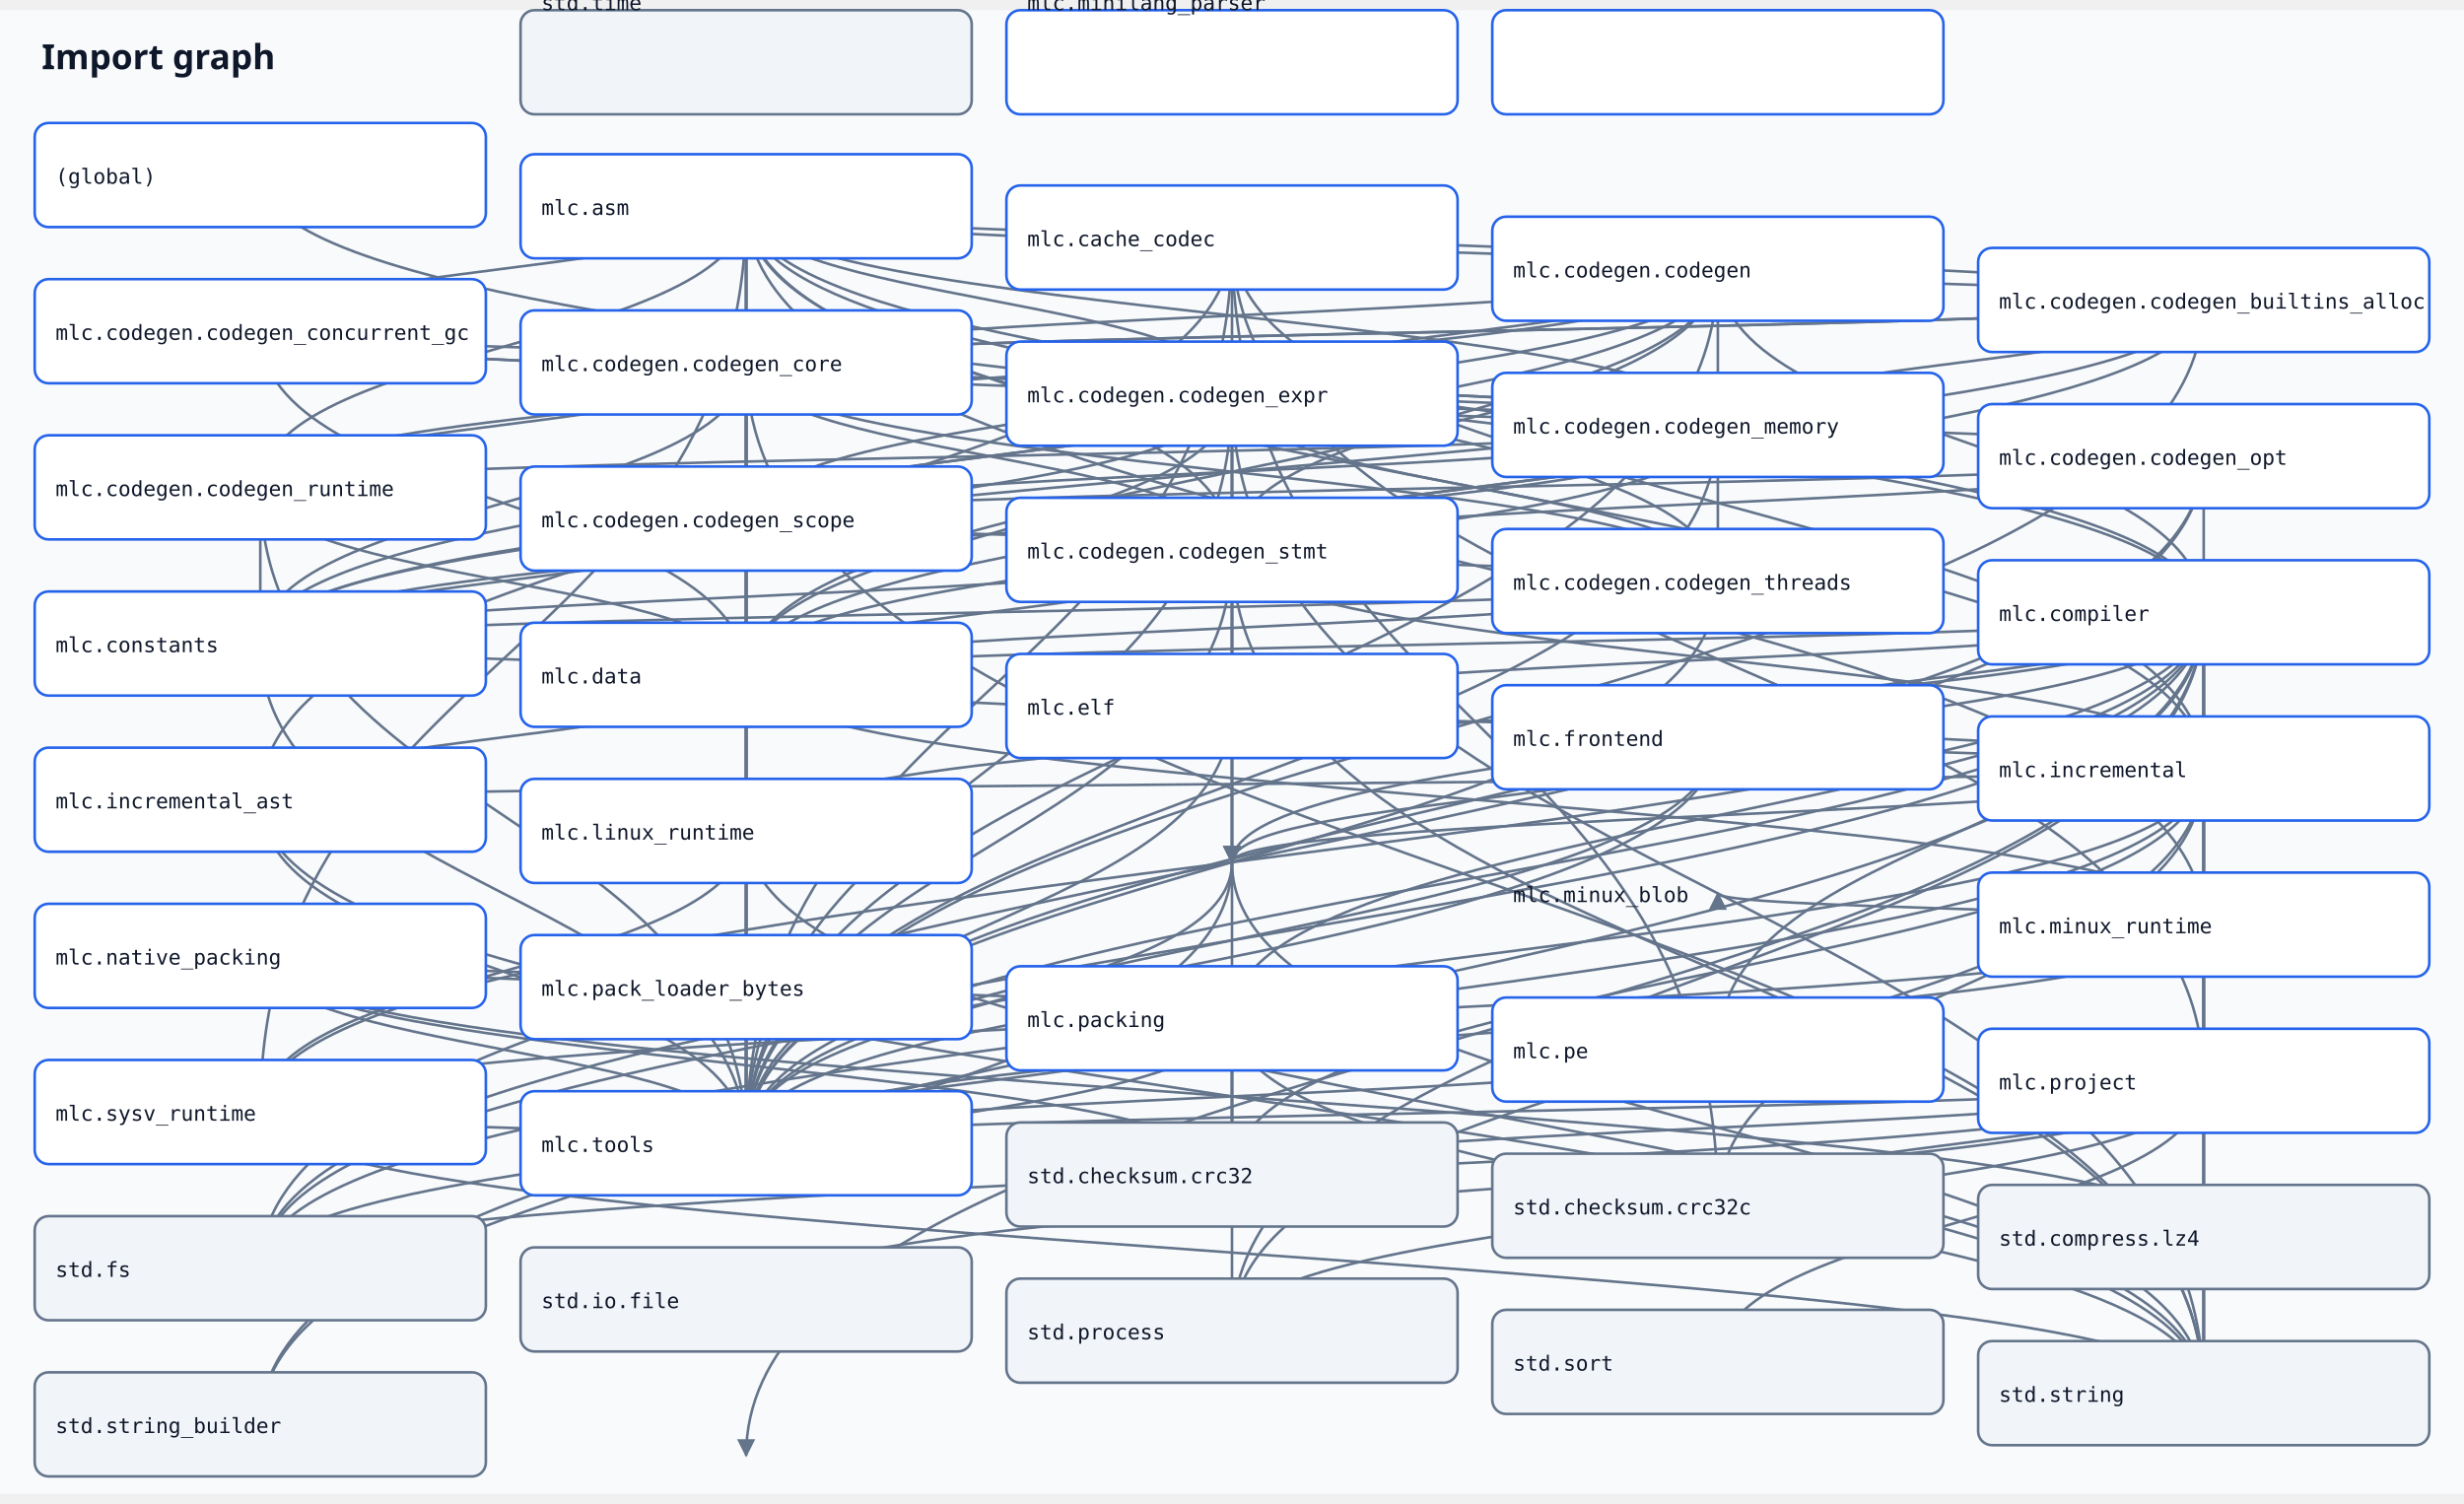
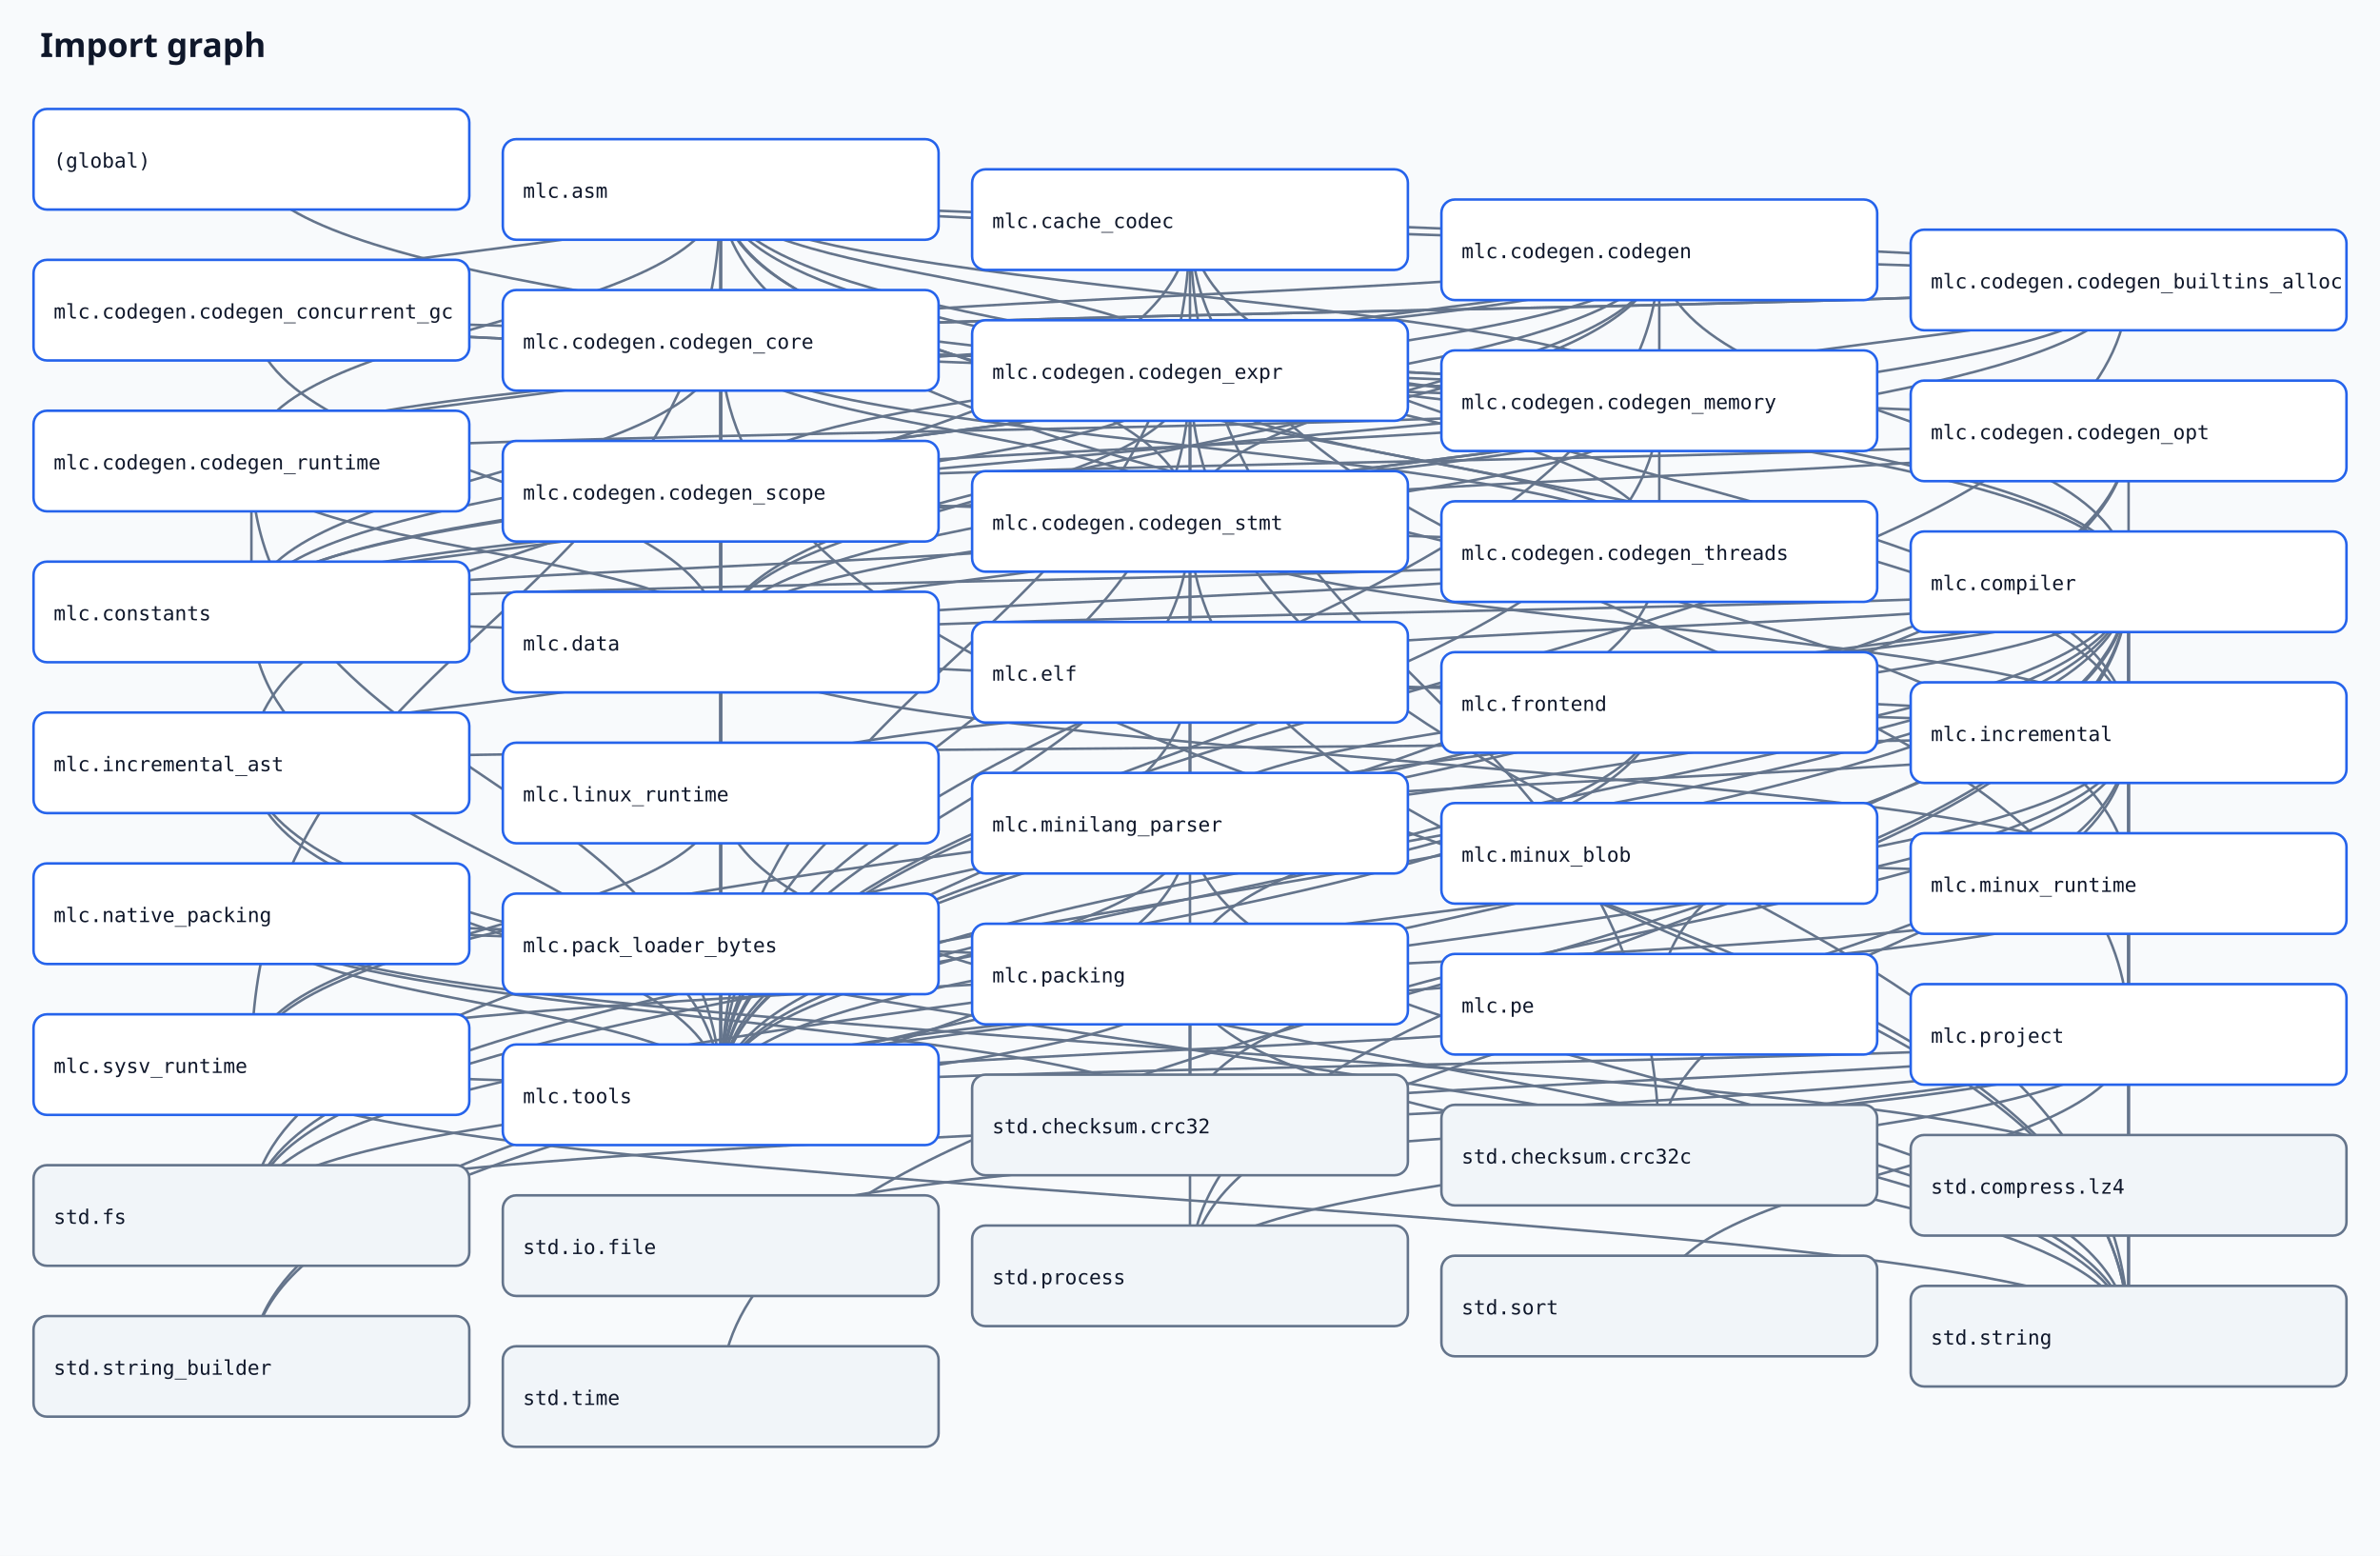
- <svg xmlns="http://www.w3.org/2000/svg" width="1420" height="928." viewBox="0 0 1420 928." role="img" aria-labelledby="title desc">
+ <svg xmlns="http://www.w3.org/2000/svg" width="1420" height="928" viewBox="0 0 1420 928" role="img" aria-labelledby="title desc">
  <defs>
    <marker id="arrow" viewBox="0 0 10 10" refX="9" refY="5" markerWidth="7" markerHeight="7" orient="auto-start-reverse">
      <path d="M 0 0 L 10 5 L 0 10 z" fill="#64748b" />
    </marker>
  </defs>
  <rect width="100%" height="100%" fill="#f8fafc" />
  <text x="24" y="34" font-family="system-ui,sans-serif" font-size="20" font-weight="700" fill="#0f172a">Import graph</text>
  <path d="M 430 113 C 430 383, 430 383, 430 653" fill="none" stroke="#64748b" stroke-width="1.5" marker-end="url(#arrow)" />
  <path d="M 710 131 C 710 374, 1270 374, 1270 617" fill="none" stroke="#64748b" stroke-width="1.5" marker-end="url(#arrow)" />
  <path d="M 710 131 C 710 392, 430 392, 430 653" fill="none" stroke="#64748b" stroke-width="1.5" marker-end="url(#arrow)" />
  <path d="M 710 131 C 710 401, 710 401, 710 671" fill="none" stroke="#64748b" stroke-width="1.5" marker-end="url(#arrow)" />
  <path d="M 710 131 C 710 410, 990 410, 990 689" fill="none" stroke="#64748b" stroke-width="1.5" marker-end="url(#arrow)" />
  <path d="M 990 149 C 990 131, 430 131, 430 113" fill="none" stroke="#64748b" stroke-width="1.5" marker-end="url(#arrow)" />
  <path d="M 990 149 C 990 158, 1270 158, 1270 167" fill="none" stroke="#64748b" stroke-width="1.5" marker-end="url(#arrow)" />
  <path d="M 990 149 C 990 176, 430 176, 430 203" fill="none" stroke="#64748b" stroke-width="1.5" marker-end="url(#arrow)" />
  <path d="M 990 149 C 990 185, 710 185, 710 221" fill="none" stroke="#64748b" stroke-width="1.5" marker-end="url(#arrow)" />
  <path d="M 990 149 C 990 194, 990 194, 990 239" fill="none" stroke="#64748b" stroke-width="1.5" marker-end="url(#arrow)" />
  <path d="M 990 149 C 990 212, 150 212, 150 275" fill="none" stroke="#64748b" stroke-width="1.5" marker-end="url(#arrow)" />
  <path d="M 990 149 C 990 221, 430 221, 430 293" fill="none" stroke="#64748b" stroke-width="1.5" marker-end="url(#arrow)" />
  <path d="M 990 149 C 990 230, 710 230, 710 311" fill="none" stroke="#64748b" stroke-width="1.5" marker-end="url(#arrow)" />
  <path d="M 990 149 C 990 257, 150 257, 150 365" fill="none" stroke="#64748b" stroke-width="1.5" marker-end="url(#arrow)" />
  <path d="M 990 149 C 990 266, 430 266, 430 383" fill="none" stroke="#64748b" stroke-width="1.5" marker-end="url(#arrow)" />
  <path d="M 990 149 C 990 401, 430 401, 430 653" fill="none" stroke="#64748b" stroke-width="1.5" marker-end="url(#arrow)" />
  <path d="M 1270 167 C 1270 140, 430 140, 430 113" fill="none" stroke="#64748b" stroke-width="1.5" marker-end="url(#arrow)" />
  <path d="M 1270 167 C 1270 185, 430 185, 430 203" fill="none" stroke="#64748b" stroke-width="1.5" marker-end="url(#arrow)" />
  <path d="M 1270 167 C 1270 203, 990 203, 990 239" fill="none" stroke="#64748b" stroke-width="1.5" marker-end="url(#arrow)" />
  <path d="M 1270 167 C 1270 266, 150 266, 150 365" fill="none" stroke="#64748b" stroke-width="1.5" marker-end="url(#arrow)" />
  <path d="M 1270 167 C 1270 275, 430 275, 430 383" fill="none" stroke="#64748b" stroke-width="1.5" marker-end="url(#arrow)" />
  <path d="M 1270 167 C 1270 410, 430 410, 430 653" fill="none" stroke="#64748b" stroke-width="1.5" marker-end="url(#arrow)" />
  <path d="M 150 185 C 150 149, 430 149, 430 113" fill="none" stroke="#64748b" stroke-width="1.5" marker-end="url(#arrow)" />
  <path d="M 150 185 C 150 212, 990 212, 990 239" fill="none" stroke="#64748b" stroke-width="1.5" marker-end="url(#arrow)" />
  <path d="M 150 185 C 150 284, 430 284, 430 383" fill="none" stroke="#64748b" stroke-width="1.5" marker-end="url(#arrow)" />
  <path d="M 430 203 C 430 158, 430 158, 430 113" fill="none" stroke="#64748b" stroke-width="1.5" marker-end="url(#arrow)" />
  <path d="M 430 203 C 430 185, 1270 185, 1270 167" fill="none" stroke="#64748b" stroke-width="1.5" marker-end="url(#arrow)" />
  <path d="M 430 203 C 430 194, 150 194, 150 185" fill="none" stroke="#64748b" stroke-width="1.5" marker-end="url(#arrow)" />
  <path d="M 430 203 C 430 221, 990 221, 990 239" fill="none" stroke="#64748b" stroke-width="1.5" marker-end="url(#arrow)" />
  <path d="M 430 203 C 430 239, 150 239, 150 275" fill="none" stroke="#64748b" stroke-width="1.5" marker-end="url(#arrow)" />
  <path d="M 430 203 C 430 248, 430 248, 430 293" fill="none" stroke="#64748b" stroke-width="1.5" marker-end="url(#arrow)" />
  <path d="M 430 203 C 430 266, 990 266, 990 329" fill="none" stroke="#64748b" stroke-width="1.5" marker-end="url(#arrow)" />
  <path d="M 430 203 C 430 284, 150 284, 150 365" fill="none" stroke="#64748b" stroke-width="1.5" marker-end="url(#arrow)" />
  <path d="M 430 203 C 430 293, 430 293, 430 383" fill="none" stroke="#64748b" stroke-width="1.5" marker-end="url(#arrow)" />
  <path d="M 430 203 C 430 428, 430 428, 430 653" fill="none" stroke="#64748b" stroke-width="1.5" marker-end="url(#arrow)" />
  <path d="M 430 203 C 430 500, 1270 500, 1270 797" fill="none" stroke="#64748b" stroke-width="1.5" marker-end="url(#arrow)" />
  <path d="M 710 221 C 710 167, 430 167, 430 113" fill="none" stroke="#64748b" stroke-width="1.5" marker-end="url(#arrow)" />
  <path d="M 710 221 C 710 212, 430 212, 430 203" fill="none" stroke="#64748b" stroke-width="1.5" marker-end="url(#arrow)" />
  <path d="M 710 221 C 710 230, 990 230, 990 239" fill="none" stroke="#64748b" stroke-width="1.5" marker-end="url(#arrow)" />
  <path d="M 710 221 C 710 239, 1270 239, 1270 257" fill="none" stroke="#64748b" stroke-width="1.5" marker-end="url(#arrow)" />
  <path d="M 710 221 C 710 257, 430 257, 430 293" fill="none" stroke="#64748b" stroke-width="1.5" marker-end="url(#arrow)" />
  <path d="M 710 221 C 710 275, 990 275, 990 329" fill="none" stroke="#64748b" stroke-width="1.5" marker-end="url(#arrow)" />
  <path d="M 710 221 C 710 293, 150 293, 150 365" fill="none" stroke="#64748b" stroke-width="1.5" marker-end="url(#arrow)" />
  <path d="M 710 221 C 710 302, 430 302, 430 383" fill="none" stroke="#64748b" stroke-width="1.5" marker-end="url(#arrow)" />
-   <path d="M 710 221 C 710 356, 710 356, 710 491." fill="none" stroke="#64748b" stroke-width="1.5" marker-end="url(#arrow)" />
+   <path d="M 710 221 C 710 356, 710 356, 710 491" fill="none" stroke="#64748b" stroke-width="1.5" marker-end="url(#arrow)" />
  <path d="M 710 221 C 710 437, 430 437, 430 653" fill="none" stroke="#64748b" stroke-width="1.5" marker-end="url(#arrow)" />
  <path d="M 710 221 C 710 509, 1270 509, 1270 797" fill="none" stroke="#64748b" stroke-width="1.5" marker-end="url(#arrow)" />
  <path d="M 990 239 C 990 176, 430 176, 430 113" fill="none" stroke="#64748b" stroke-width="1.5" marker-end="url(#arrow)" />
  <path d="M 990 239 C 990 212, 150 212, 150 185" fill="none" stroke="#64748b" stroke-width="1.5" marker-end="url(#arrow)" />
  <path d="M 990 239 C 990 302, 150 302, 150 365" fill="none" stroke="#64748b" stroke-width="1.5" marker-end="url(#arrow)" />
  <path d="M 990 239 C 990 311, 430 311, 430 383" fill="none" stroke="#64748b" stroke-width="1.5" marker-end="url(#arrow)" />
  <path d="M 990 239 C 990 446, 430 446, 430 653" fill="none" stroke="#64748b" stroke-width="1.5" marker-end="url(#arrow)" />
  <path d="M 1270 257 C 1270 275, 430 275, 430 293" fill="none" stroke="#64748b" stroke-width="1.5" marker-end="url(#arrow)" />
  <path d="M 1270 257 C 1270 455, 430 455, 430 653" fill="none" stroke="#64748b" stroke-width="1.5" marker-end="url(#arrow)" />
  <path d="M 1270 257 C 1270 491, 150 491, 150 725" fill="none" stroke="#64748b" stroke-width="1.5" marker-end="url(#arrow)" />
  <path d="M 1270 257 C 1270 527, 1270 527, 1270 797" fill="none" stroke="#64748b" stroke-width="1.5" marker-end="url(#arrow)" />
  <path d="M 150 275 C 150 194, 430 194, 430 113" fill="none" stroke="#64748b" stroke-width="1.5" marker-end="url(#arrow)" />
  <path d="M 150 275 C 150 257, 990 257, 990 239" fill="none" stroke="#64748b" stroke-width="1.5" marker-end="url(#arrow)" />
  <path d="M 150 275 C 150 320, 150 320, 150 365" fill="none" stroke="#64748b" stroke-width="1.5" marker-end="url(#arrow)" />
  <path d="M 150 275 C 150 329, 430 329, 430 383" fill="none" stroke="#64748b" stroke-width="1.5" marker-end="url(#arrow)" />
  <path d="M 150 275 C 150 464, 430 464, 430 653" fill="none" stroke="#64748b" stroke-width="1.5" marker-end="url(#arrow)" />
  <path d="M 430 293 C 430 203, 430 203, 430 113" fill="none" stroke="#64748b" stroke-width="1.5" marker-end="url(#arrow)" />
  <path d="M 430 293 C 430 266, 990 266, 990 239" fill="none" stroke="#64748b" stroke-width="1.5" marker-end="url(#arrow)" />
  <path d="M 430 293 C 430 329, 150 329, 150 365" fill="none" stroke="#64748b" stroke-width="1.5" marker-end="url(#arrow)" />
  <path d="M 430 293 C 430 338, 430 338, 430 383" fill="none" stroke="#64748b" stroke-width="1.5" marker-end="url(#arrow)" />
  <path d="M 430 293 C 430 473, 430 473, 430 653" fill="none" stroke="#64748b" stroke-width="1.5" marker-end="url(#arrow)" />
  <path d="M 710 311 C 710 212, 430 212, 430 113" fill="none" stroke="#64748b" stroke-width="1.5" marker-end="url(#arrow)" />
  <path d="M 710 311 C 710 257, 430 257, 430 203" fill="none" stroke="#64748b" stroke-width="1.5" marker-end="url(#arrow)" />
  <path d="M 710 311 C 710 266, 710 266, 710 221" fill="none" stroke="#64748b" stroke-width="1.5" marker-end="url(#arrow)" />
  <path d="M 710 311 C 710 275, 990 275, 990 239" fill="none" stroke="#64748b" stroke-width="1.5" marker-end="url(#arrow)" />
  <path d="M 710 311 C 710 284, 1270 284, 1270 257" fill="none" stroke="#64748b" stroke-width="1.5" marker-end="url(#arrow)" />
  <path d="M 710 311 C 710 302, 430 302, 430 293" fill="none" stroke="#64748b" stroke-width="1.5" marker-end="url(#arrow)" />
  <path d="M 710 311 C 710 320, 990 320, 990 329" fill="none" stroke="#64748b" stroke-width="1.5" marker-end="url(#arrow)" />
  <path d="M 710 311 C 710 338, 150 338, 150 365" fill="none" stroke="#64748b" stroke-width="1.5" marker-end="url(#arrow)" />
  <path d="M 710 311 C 710 347, 430 347, 430 383" fill="none" stroke="#64748b" stroke-width="1.5" marker-end="url(#arrow)" />
  <path d="M 710 311 C 710 374, 1270 374, 1270 437" fill="none" stroke="#64748b" stroke-width="1.5" marker-end="url(#arrow)" />
-   <path d="M 710 311 C 710 401, 710 401, 710 491." fill="none" stroke="#64748b" stroke-width="1.5" marker-end="url(#arrow)" />
+   <path d="M 710 311 C 710 401, 710 401, 710 491" fill="none" stroke="#64748b" stroke-width="1.5" marker-end="url(#arrow)" />
  <path d="M 710 311 C 710 482, 430 482, 430 653" fill="none" stroke="#64748b" stroke-width="1.5" marker-end="url(#arrow)" />
  <path d="M 710 311 C 710 554, 1270 554, 1270 797" fill="none" stroke="#64748b" stroke-width="1.5" marker-end="url(#arrow)" />
  <path d="M 990 329 C 990 221, 430 221, 430 113" fill="none" stroke="#64748b" stroke-width="1.5" marker-end="url(#arrow)" />
  <path d="M 990 329 C 990 284, 990 284, 990 239" fill="none" stroke="#64748b" stroke-width="1.5" marker-end="url(#arrow)" />
  <path d="M 990 329 C 990 347, 150 347, 150 365" fill="none" stroke="#64748b" stroke-width="1.5" marker-end="url(#arrow)" />
  <path d="M 990 329 C 990 356, 430 356, 430 383" fill="none" stroke="#64748b" stroke-width="1.5" marker-end="url(#arrow)" />
  <path d="M 990 329 C 990 491, 430 491, 430 653" fill="none" stroke="#64748b" stroke-width="1.5" marker-end="url(#arrow)" />
  <path d="M 1270 347 C 1270 230, 430 230, 430 113" fill="none" stroke="#64748b" stroke-width="1.5" marker-end="url(#arrow)" />
  <path d="M 1270 347 C 1270 248, 990 248, 990 149" fill="none" stroke="#64748b" stroke-width="1.5" marker-end="url(#arrow)" />
  <path d="M 1270 347 C 1270 365, 430 365, 430 383" fill="none" stroke="#64748b" stroke-width="1.5" marker-end="url(#arrow)" />
  <path d="M 1270 347 C 1270 374, 710 374, 710 401" fill="none" stroke="#64748b" stroke-width="1.5" marker-end="url(#arrow)" />
  <path d="M 1270 347 C 1270 383, 990 383, 990 419" fill="none" stroke="#64748b" stroke-width="1.5" marker-end="url(#arrow)" />
  <path d="M 1270 347 C 1270 392, 1270 392, 1270 437" fill="none" stroke="#64748b" stroke-width="1.5" marker-end="url(#arrow)" />
  <path d="M 1270 347 C 1270 410, 430 410, 430 473" fill="none" stroke="#64748b" stroke-width="1.5" marker-end="url(#arrow)" />
-   <path d="M 1270 347 C 1270 419, 710 419, 710 491." fill="none" stroke="#64748b" stroke-width="1.5" marker-end="url(#arrow)" />
+   <path d="M 1270 347 C 1270 419, 710 419, 710 491" fill="none" stroke="#64748b" stroke-width="1.5" marker-end="url(#arrow)" />
  <path d="M 1270 347 C 1270 437, 1270 437, 1270 527" fill="none" stroke="#64748b" stroke-width="1.5" marker-end="url(#arrow)" />
  <path d="M 1270 347 C 1270 464, 710 464, 710 581" fill="none" stroke="#64748b" stroke-width="1.5" marker-end="url(#arrow)" />
  <path d="M 1270 347 C 1270 473, 990 473, 990 599" fill="none" stroke="#64748b" stroke-width="1.5" marker-end="url(#arrow)" />
  <path d="M 1270 347 C 1270 482, 1270 482, 1270 617" fill="none" stroke="#64748b" stroke-width="1.5" marker-end="url(#arrow)" />
  <path d="M 1270 347 C 1270 491, 150 491, 150 635" fill="none" stroke="#64748b" stroke-width="1.5" marker-end="url(#arrow)" />
  <path d="M 1270 347 C 1270 500, 430 500, 430 653" fill="none" stroke="#64748b" stroke-width="1.5" marker-end="url(#arrow)" />
  <path d="M 1270 347 C 1270 536, 150 536, 150 725" fill="none" stroke="#64748b" stroke-width="1.5" marker-end="url(#arrow)" />
  <path d="M 1270 347 C 1270 554, 710 554, 710 761" fill="none" stroke="#64748b" stroke-width="1.5" marker-end="url(#arrow)" />
  <path d="M 1270 347 C 1270 572, 1270 572, 1270 797" fill="none" stroke="#64748b" stroke-width="1.5" marker-end="url(#arrow)" />
  <path d="M 1270 347 C 1270 581, 150 581, 150 815" fill="none" stroke="#64748b" stroke-width="1.5" marker-end="url(#arrow)" />
-   <path d="M 1270 347 C 1270 590, 430 590, 430 833." fill="none" stroke="#64748b" stroke-width="1.5" marker-end="url(#arrow)" />
+   <path d="M 1270 347 C 1270 590, 430 590, 430 833" fill="none" stroke="#64748b" stroke-width="1.5" marker-end="url(#arrow)" />
  <path d="M 430 383 C 430 374, 150 374, 150 365" fill="none" stroke="#64748b" stroke-width="1.5" marker-end="url(#arrow)" />
  <path d="M 430 383 C 430 518, 430 518, 430 653" fill="none" stroke="#64748b" stroke-width="1.5" marker-end="url(#arrow)" />
  <path d="M 710 401 C 710 527, 430 527, 430 653" fill="none" stroke="#64748b" stroke-width="1.5" marker-end="url(#arrow)" />
  <path d="M 990 419 C 990 428, 1270 428, 1270 437" fill="none" stroke="#64748b" stroke-width="1.5" marker-end="url(#arrow)" />
-   <path d="M 990 419 C 990 455, 710 455, 710 491." fill="none" stroke="#64748b" stroke-width="1.5" marker-end="url(#arrow)" />
+   <path d="M 990 419 C 990 455, 710 455, 710 491" fill="none" stroke="#64748b" stroke-width="1.5" marker-end="url(#arrow)" />
  <path d="M 990 419 C 990 536, 430 536, 430 653" fill="none" stroke="#64748b" stroke-width="1.5" marker-end="url(#arrow)" />
  <path d="M 990 419 C 990 572, 150 572, 150 725" fill="none" stroke="#64748b" stroke-width="1.5" marker-end="url(#arrow)" />
  <path d="M 1270 437 C 1270 275, 430 275, 430 113" fill="none" stroke="#64748b" stroke-width="1.5" marker-end="url(#arrow)" />
  <path d="M 1270 437 C 1270 284, 710 284, 710 131" fill="none" stroke="#64748b" stroke-width="1.5" marker-end="url(#arrow)" />
  <path d="M 1270 437 C 1270 410, 430 410, 430 383" fill="none" stroke="#64748b" stroke-width="1.5" marker-end="url(#arrow)" />
  <path d="M 1270 437 C 1270 446, 150 446, 150 455" fill="none" stroke="#64748b" stroke-width="1.5" marker-end="url(#arrow)" />
-   <path d="M 1270 437 C 1270 464, 710 464, 710 491." fill="none" stroke="#64748b" stroke-width="1.5" marker-end="url(#arrow)" />
+   <path d="M 1270 437 C 1270 464, 710 464, 710 491" fill="none" stroke="#64748b" stroke-width="1.5" marker-end="url(#arrow)" />
  <path d="M 1270 437 C 1270 527, 1270 527, 1270 617" fill="none" stroke="#64748b" stroke-width="1.5" marker-end="url(#arrow)" />
  <path d="M 1270 437 C 1270 545, 430 545, 430 653" fill="none" stroke="#64748b" stroke-width="1.5" marker-end="url(#arrow)" />
  <path d="M 1270 437 C 1270 554, 710 554, 710 671" fill="none" stroke="#64748b" stroke-width="1.5" marker-end="url(#arrow)" />
  <path d="M 1270 437 C 1270 563, 990 563, 990 689" fill="none" stroke="#64748b" stroke-width="1.5" marker-end="url(#arrow)" />
  <path d="M 1270 437 C 1270 581, 150 581, 150 725" fill="none" stroke="#64748b" stroke-width="1.5" marker-end="url(#arrow)" />
  <path d="M 1270 437 C 1270 599, 710 599, 710 761" fill="none" stroke="#64748b" stroke-width="1.5" marker-end="url(#arrow)" />
  <path d="M 150 455 C 150 293, 710 293, 710 131" fill="none" stroke="#64748b" stroke-width="1.5" marker-end="url(#arrow)" />
  <path d="M 150 455 C 150 419, 430 419, 430 383" fill="none" stroke="#64748b" stroke-width="1.5" marker-end="url(#arrow)" />
  <path d="M 150 455 C 150 554, 430 554, 430 653" fill="none" stroke="#64748b" stroke-width="1.5" marker-end="url(#arrow)" />
  <path d="M 150 455 C 150 626, 1270 626, 1270 797" fill="none" stroke="#64748b" stroke-width="1.5" marker-end="url(#arrow)" />
  <path d="M 430 473 C 430 293, 430 293, 430 113" fill="none" stroke="#64748b" stroke-width="1.5" marker-end="url(#arrow)" />
  <path d="M 430 473 C 430 428, 430 428, 430 383" fill="none" stroke="#64748b" stroke-width="1.5" marker-end="url(#arrow)" />
  <path d="M 430 473 C 430 554, 150 554, 150 635" fill="none" stroke="#64748b" stroke-width="1.5" marker-end="url(#arrow)" />
  <path d="M 430 473 C 430 563, 430 563, 430 653" fill="none" stroke="#64748b" stroke-width="1.5" marker-end="url(#arrow)" />
  <path d="M 430 473 C 430 635, 1270 635, 1270 797" fill="none" stroke="#64748b" stroke-width="1.5" marker-end="url(#arrow)" />
-   <path d="M 710 491. C 710 572, 430 572, 430 653" fill="none" stroke="#64748b" stroke-width="1.5" marker-end="url(#arrow)" />
-   <path d="M 710 491. C 710 644, 1270 644, 1270 797" fill="none" stroke="#64748b" stroke-width="1.5" marker-end="url(#arrow)" />
-   <path d="M 710 491. C 710 653, 150 653, 150 815" fill="none" stroke="#64748b" stroke-width="1.5" marker-end="url(#arrow)" />
+   <path d="M 710 491 C 710 572, 430 572, 430 653" fill="none" stroke="#64748b" stroke-width="1.5" marker-end="url(#arrow)" />
+   <path d="M 710 491 C 710 644, 1270 644, 1270 797" fill="none" stroke="#64748b" stroke-width="1.5" marker-end="url(#arrow)" />
+   <path d="M 710 491 C 710 653, 150 653, 150 815" fill="none" stroke="#64748b" stroke-width="1.5" marker-end="url(#arrow)" />
  <path d="M 1270 527 C 1270 320, 430 320, 430 113" fill="none" stroke="#64748b" stroke-width="1.5" marker-end="url(#arrow)" />
  <path d="M 1270 527 C 1270 455, 430 455, 430 383" fill="none" stroke="#64748b" stroke-width="1.5" marker-end="url(#arrow)" />
-   <path d="M 1270 527 C 1270 518, 990 518, 990 509." fill="none" stroke="#64748b" stroke-width="1.5" marker-end="url(#arrow)" />
+   <path d="M 1270 527 C 1270 518, 990 518, 990 509" fill="none" stroke="#64748b" stroke-width="1.5" marker-end="url(#arrow)" />
  <path d="M 1270 527 C 1270 581, 150 581, 150 635" fill="none" stroke="#64748b" stroke-width="1.5" marker-end="url(#arrow)" />
  <path d="M 1270 527 C 1270 590, 430 590, 430 653" fill="none" stroke="#64748b" stroke-width="1.5" marker-end="url(#arrow)" />
  <path d="M 1270 527 C 1270 662, 1270 662, 1270 797" fill="none" stroke="#64748b" stroke-width="1.5" marker-end="url(#arrow)" />
  <path d="M 150 545 C 150 554, 430 554, 430 563" fill="none" stroke="#64748b" stroke-width="1.5" marker-end="url(#arrow)" />
  <path d="M 150 545 C 150 599, 430 599, 430 653" fill="none" stroke="#64748b" stroke-width="1.5" marker-end="url(#arrow)" />
  <path d="M 150 545 C 150 608, 710 608, 710 671" fill="none" stroke="#64748b" stroke-width="1.5" marker-end="url(#arrow)" />
  <path d="M 150 545 C 150 626, 1270 626, 1270 707" fill="none" stroke="#64748b" stroke-width="1.5" marker-end="url(#arrow)" />
  <path d="M 710 581 C 710 563, 150 563, 150 545" fill="none" stroke="#64748b" stroke-width="1.5" marker-end="url(#arrow)" />
  <path d="M 710 581 C 710 617, 430 617, 430 653" fill="none" stroke="#64748b" stroke-width="1.5" marker-end="url(#arrow)" />
  <path d="M 710 581 C 710 626, 710 626, 710 671" fill="none" stroke="#64748b" stroke-width="1.5" marker-end="url(#arrow)" />
  <path d="M 710 581 C 710 653, 150 653, 150 725" fill="none" stroke="#64748b" stroke-width="1.5" marker-end="url(#arrow)" />
  <path d="M 710 581 C 710 671, 710 671, 710 761" fill="none" stroke="#64748b" stroke-width="1.5" marker-end="url(#arrow)" />
  <path d="M 710 581 C 710 689, 1270 689, 1270 797" fill="none" stroke="#64748b" stroke-width="1.5" marker-end="url(#arrow)" />
  <path d="M 990 599 C 990 626, 430 626, 430 653" fill="none" stroke="#64748b" stroke-width="1.5" marker-end="url(#arrow)" />
  <path d="M 1270 617 C 1270 635, 430 635, 430 653" fill="none" stroke="#64748b" stroke-width="1.5" marker-end="url(#arrow)" />
  <path d="M 1270 617 C 1270 644, 710 644, 710 671" fill="none" stroke="#64748b" stroke-width="1.5" marker-end="url(#arrow)" />
  <path d="M 1270 617 C 1270 653, 990 653, 990 689" fill="none" stroke="#64748b" stroke-width="1.5" marker-end="url(#arrow)" />
  <path d="M 1270 617 C 1270 671, 150 671, 150 725" fill="none" stroke="#64748b" stroke-width="1.5" marker-end="url(#arrow)" />
  <path d="M 1270 617 C 1270 680, 430 680, 430 743" fill="none" stroke="#64748b" stroke-width="1.5" marker-end="url(#arrow)" />
  <path d="M 1270 617 C 1270 689, 710 689, 710 761" fill="none" stroke="#64748b" stroke-width="1.5" marker-end="url(#arrow)" />
  <path d="M 1270 617 C 1270 698, 990 698, 990 779" fill="none" stroke="#64748b" stroke-width="1.5" marker-end="url(#arrow)" />
  <path d="M 1270 617 C 1270 707, 1270 707, 1270 797" fill="none" stroke="#64748b" stroke-width="1.5" marker-end="url(#arrow)" />
  <path d="M 150 635 C 150 374, 430 374, 430 113" fill="none" stroke="#64748b" stroke-width="1.5" marker-end="url(#arrow)" />
  <path d="M 150 635 C 150 644, 430 644, 430 653" fill="none" stroke="#64748b" stroke-width="1.5" marker-end="url(#arrow)" />
  <path d="M 150 635 C 150 716, 1270 716, 1270 797" fill="none" stroke="#64748b" stroke-width="1.5" marker-end="url(#arrow)" />
  <path d="M 430 653 C 430 509, 150 509, 150 365" fill="none" stroke="#64748b" stroke-width="1.5" marker-end="url(#arrow)" />
  <path d="M 150 95 C 150 221, 1270 221, 1270 347" fill="none" stroke="#64748b" stroke-width="1.5" marker-end="url(#arrow)" />
  <g>
    <rect x="20" y="65" width="260" height="60" rx="8" fill="#ffffff" stroke="#2563eb" stroke-width="1.5" />
    <text x="32" y="100" font-family="ui-monospace,monospace" font-size="12" fill="#0f172a">(global)</text>
  </g>
  <g>
    <rect x="300" y="83" width="260" height="60" rx="8" fill="#ffffff" stroke="#2563eb" stroke-width="1.5" />
    <text x="312" y="118" font-family="ui-monospace,monospace" font-size="12" fill="#0f172a">mlc.asm</text>
  </g>
  <g>
    <rect x="580" y="101" width="260" height="60" rx="8" fill="#ffffff" stroke="#2563eb" stroke-width="1.5" />
    <text x="592" y="136" font-family="ui-monospace,monospace" font-size="12" fill="#0f172a">mlc.cache_codec</text>
  </g>
  <g>
    <rect x="860" y="119" width="260" height="60" rx="8" fill="#ffffff" stroke="#2563eb" stroke-width="1.5" />
    <text x="872" y="154" font-family="ui-monospace,monospace" font-size="12" fill="#0f172a">mlc.codegen.codegen</text>
  </g>
  <g>
    <rect x="1140" y="137" width="260" height="60" rx="8" fill="#ffffff" stroke="#2563eb" stroke-width="1.5" />
    <text x="1152" y="172" font-family="ui-monospace,monospace" font-size="12" fill="#0f172a">mlc.codegen.codegen_builtins_alloc</text>
  </g>
  <g>
    <rect x="20" y="155" width="260" height="60" rx="8" fill="#ffffff" stroke="#2563eb" stroke-width="1.5" />
    <text x="32" y="190" font-family="ui-monospace,monospace" font-size="12" fill="#0f172a">mlc.codegen.codegen_concurrent_gc</text>
  </g>
  <g>
    <rect x="300" y="173" width="260" height="60" rx="8" fill="#ffffff" stroke="#2563eb" stroke-width="1.5" />
    <text x="312" y="208" font-family="ui-monospace,monospace" font-size="12" fill="#0f172a">mlc.codegen.codegen_core</text>
  </g>
  <g>
    <rect x="580" y="191" width="260" height="60" rx="8" fill="#ffffff" stroke="#2563eb" stroke-width="1.5" />
    <text x="592" y="226" font-family="ui-monospace,monospace" font-size="12" fill="#0f172a">mlc.codegen.codegen_expr</text>
  </g>
  <g>
    <rect x="860" y="209" width="260" height="60" rx="8" fill="#ffffff" stroke="#2563eb" stroke-width="1.5" />
    <text x="872" y="244" font-family="ui-monospace,monospace" font-size="12" fill="#0f172a">mlc.codegen.codegen_memory</text>
  </g>
  <g>
    <rect x="1140" y="227" width="260" height="60" rx="8" fill="#ffffff" stroke="#2563eb" stroke-width="1.5" />
    <text x="1152" y="262" font-family="ui-monospace,monospace" font-size="12" fill="#0f172a">mlc.codegen.codegen_opt</text>
  </g>
  <g>
    <rect x="20" y="245" width="260" height="60" rx="8" fill="#ffffff" stroke="#2563eb" stroke-width="1.5" />
    <text x="32" y="280" font-family="ui-monospace,monospace" font-size="12" fill="#0f172a">mlc.codegen.codegen_runtime</text>
  </g>
  <g>
    <rect x="300" y="263" width="260" height="60" rx="8" fill="#ffffff" stroke="#2563eb" stroke-width="1.5" />
    <text x="312" y="298" font-family="ui-monospace,monospace" font-size="12" fill="#0f172a">mlc.codegen.codegen_scope</text>
  </g>
  <g>
    <rect x="580" y="281" width="260" height="60" rx="8" fill="#ffffff" stroke="#2563eb" stroke-width="1.5" />
    <text x="592" y="316" font-family="ui-monospace,monospace" font-size="12" fill="#0f172a">mlc.codegen.codegen_stmt</text>
  </g>
  <g>
    <rect x="860" y="299" width="260" height="60" rx="8" fill="#ffffff" stroke="#2563eb" stroke-width="1.5" />
    <text x="872" y="334" font-family="ui-monospace,monospace" font-size="12" fill="#0f172a">mlc.codegen.codegen_threads</text>
  </g>
  <g>
    <rect x="1140" y="317" width="260" height="60" rx="8" fill="#ffffff" stroke="#2563eb" stroke-width="1.5" />
    <text x="1152" y="352" font-family="ui-monospace,monospace" font-size="12" fill="#0f172a">mlc.compiler</text>
  </g>
  <g>
    <rect x="20" y="335" width="260" height="60" rx="8" fill="#ffffff" stroke="#2563eb" stroke-width="1.5" />
    <text x="32" y="370" font-family="ui-monospace,monospace" font-size="12" fill="#0f172a">mlc.constants</text>
  </g>
  <g>
    <rect x="300" y="353" width="260" height="60" rx="8" fill="#ffffff" stroke="#2563eb" stroke-width="1.5" />
    <text x="312" y="388" font-family="ui-monospace,monospace" font-size="12" fill="#0f172a">mlc.data</text>
  </g>
  <g>
    <rect x="580" y="371" width="260" height="60" rx="8" fill="#ffffff" stroke="#2563eb" stroke-width="1.5" />
    <text x="592" y="406" font-family="ui-monospace,monospace" font-size="12" fill="#0f172a">mlc.elf</text>
  </g>
  <g>
    <rect x="860" y="389" width="260" height="60" rx="8" fill="#ffffff" stroke="#2563eb" stroke-width="1.5" />
    <text x="872" y="424" font-family="ui-monospace,monospace" font-size="12" fill="#0f172a">mlc.frontend</text>
  </g>
  <g>
    <rect x="1140" y="407" width="260" height="60" rx="8" fill="#ffffff" stroke="#2563eb" stroke-width="1.5" />
    <text x="1152" y="442" font-family="ui-monospace,monospace" font-size="12" fill="#0f172a">mlc.incremental</text>
  </g>
  <g>
    <rect x="20" y="425" width="260" height="60" rx="8" fill="#ffffff" stroke="#2563eb" stroke-width="1.5" />
    <text x="32" y="460" font-family="ui-monospace,monospace" font-size="12" fill="#0f172a">mlc.incremental_ast</text>
  </g>
  <g>
    <rect x="300" y="443" width="260" height="60" rx="8" fill="#ffffff" stroke="#2563eb" stroke-width="1.5" />
    <text x="312" y="478" font-family="ui-monospace,monospace" font-size="12" fill="#0f172a">mlc.linux_runtime</text>
  </g>
  <g>
-     <rect x="580" y="461." width="260" height="60" rx="8" fill="#ffffff" stroke="#2563eb" stroke-width="1.5" />
-     <text x="592" y="496." font-family="ui-monospace,monospace" font-size="12" fill="#0f172a">mlc.minilang_parser</text>
-   </g>
-   <g>
-     <rect x="860" y="479." width="260" height="60" rx="8" fill="#ffffff" stroke="#2563eb" stroke-width="1.5" />
+     <rect x="580" y="461" width="260" height="60" rx="8" fill="#ffffff" stroke="#2563eb" stroke-width="1.5" />
+     <text x="592" y="496" font-family="ui-monospace,monospace" font-size="12" fill="#0f172a">mlc.minilang_parser</text>
+   </g>
+   <g>
+     <rect x="860" y="479" width="260" height="60" rx="8" fill="#ffffff" stroke="#2563eb" stroke-width="1.5" />
    <text x="872" y="514" font-family="ui-monospace,monospace" font-size="12" fill="#0f172a">mlc.minux_blob</text>
  </g>
  <g>
    <rect x="1140" y="497" width="260" height="60" rx="8" fill="#ffffff" stroke="#2563eb" stroke-width="1.5" />
    <text x="1152" y="532" font-family="ui-monospace,monospace" font-size="12" fill="#0f172a">mlc.minux_runtime</text>
  </g>
  <g>
    <rect x="20" y="515" width="260" height="60" rx="8" fill="#ffffff" stroke="#2563eb" stroke-width="1.5" />
    <text x="32" y="550" font-family="ui-monospace,monospace" font-size="12" fill="#0f172a">mlc.native_packing</text>
  </g>
  <g>
    <rect x="300" y="533" width="260" height="60" rx="8" fill="#ffffff" stroke="#2563eb" stroke-width="1.5" />
    <text x="312" y="568" font-family="ui-monospace,monospace" font-size="12" fill="#0f172a">mlc.pack_loader_bytes</text>
  </g>
  <g>
    <rect x="580" y="551" width="260" height="60" rx="8" fill="#ffffff" stroke="#2563eb" stroke-width="1.5" />
    <text x="592" y="586" font-family="ui-monospace,monospace" font-size="12" fill="#0f172a">mlc.packing</text>
  </g>
  <g>
    <rect x="860" y="569" width="260" height="60" rx="8" fill="#ffffff" stroke="#2563eb" stroke-width="1.5" />
    <text x="872" y="604" font-family="ui-monospace,monospace" font-size="12" fill="#0f172a">mlc.pe</text>
  </g>
  <g>
    <rect x="1140" y="587" width="260" height="60" rx="8" fill="#ffffff" stroke="#2563eb" stroke-width="1.5" />
    <text x="1152" y="622" font-family="ui-monospace,monospace" font-size="12" fill="#0f172a">mlc.project</text>
  </g>
  <g>
    <rect x="20" y="605" width="260" height="60" rx="8" fill="#ffffff" stroke="#2563eb" stroke-width="1.5" />
    <text x="32" y="640" font-family="ui-monospace,monospace" font-size="12" fill="#0f172a">mlc.sysv_runtime</text>
  </g>
  <g>
    <rect x="300" y="623" width="260" height="60" rx="8" fill="#ffffff" stroke="#2563eb" stroke-width="1.5" />
    <text x="312" y="658" font-family="ui-monospace,monospace" font-size="12" fill="#0f172a">mlc.tools</text>
  </g>
  <g>
    <rect x="580" y="641" width="260" height="60" rx="8" fill="#f1f5f9" stroke="#64748b" stroke-width="1.5" />
    <text x="592" y="676" font-family="ui-monospace,monospace" font-size="12" fill="#0f172a">std.checksum.crc32</text>
  </g>
  <g>
    <rect x="860" y="659" width="260" height="60" rx="8" fill="#f1f5f9" stroke="#64748b" stroke-width="1.5" />
    <text x="872" y="694" font-family="ui-monospace,monospace" font-size="12" fill="#0f172a">std.checksum.crc32c</text>
  </g>
  <g>
    <rect x="1140" y="677" width="260" height="60" rx="8" fill="#f1f5f9" stroke="#64748b" stroke-width="1.5" />
    <text x="1152" y="712" font-family="ui-monospace,monospace" font-size="12" fill="#0f172a">std.compress.lz4</text>
  </g>
  <g>
    <rect x="20" y="695" width="260" height="60" rx="8" fill="#f1f5f9" stroke="#64748b" stroke-width="1.5" />
    <text x="32" y="730" font-family="ui-monospace,monospace" font-size="12" fill="#0f172a">std.fs</text>
  </g>
  <g>
    <rect x="300" y="713" width="260" height="60" rx="8" fill="#f1f5f9" stroke="#64748b" stroke-width="1.5" />
    <text x="312" y="748" font-family="ui-monospace,monospace" font-size="12" fill="#0f172a">std.io.file</text>
  </g>
  <g>
    <rect x="580" y="731" width="260" height="60" rx="8" fill="#f1f5f9" stroke="#64748b" stroke-width="1.5" />
    <text x="592" y="766" font-family="ui-monospace,monospace" font-size="12" fill="#0f172a">std.process</text>
  </g>
  <g>
    <rect x="860" y="749" width="260" height="60" rx="8" fill="#f1f5f9" stroke="#64748b" stroke-width="1.5" />
    <text x="872" y="784" font-family="ui-monospace,monospace" font-size="12" fill="#0f172a">std.sort</text>
  </g>
  <g>
    <rect x="1140" y="767" width="260" height="60" rx="8" fill="#f1f5f9" stroke="#64748b" stroke-width="1.5" />
    <text x="1152" y="802" font-family="ui-monospace,monospace" font-size="12" fill="#0f172a">std.string</text>
  </g>
  <g>
    <rect x="20" y="785" width="260" height="60" rx="8" fill="#f1f5f9" stroke="#64748b" stroke-width="1.5" />
    <text x="32" y="820" font-family="ui-monospace,monospace" font-size="12" fill="#0f172a">std.string_builder</text>
  </g>
  <g>
-     <rect x="300" y="803." width="260" height="60" rx="8" fill="#f1f5f9" stroke="#64748b" stroke-width="1.5" />
-     <text x="312" y="838." font-family="ui-monospace,monospace" font-size="12" fill="#0f172a">std.time</text>
+     <rect x="300" y="803" width="260" height="60" rx="8" fill="#f1f5f9" stroke="#64748b" stroke-width="1.5" />
+     <text x="312" y="838" font-family="ui-monospace,monospace" font-size="12" fill="#0f172a">std.time</text>
  </g>
</svg>
